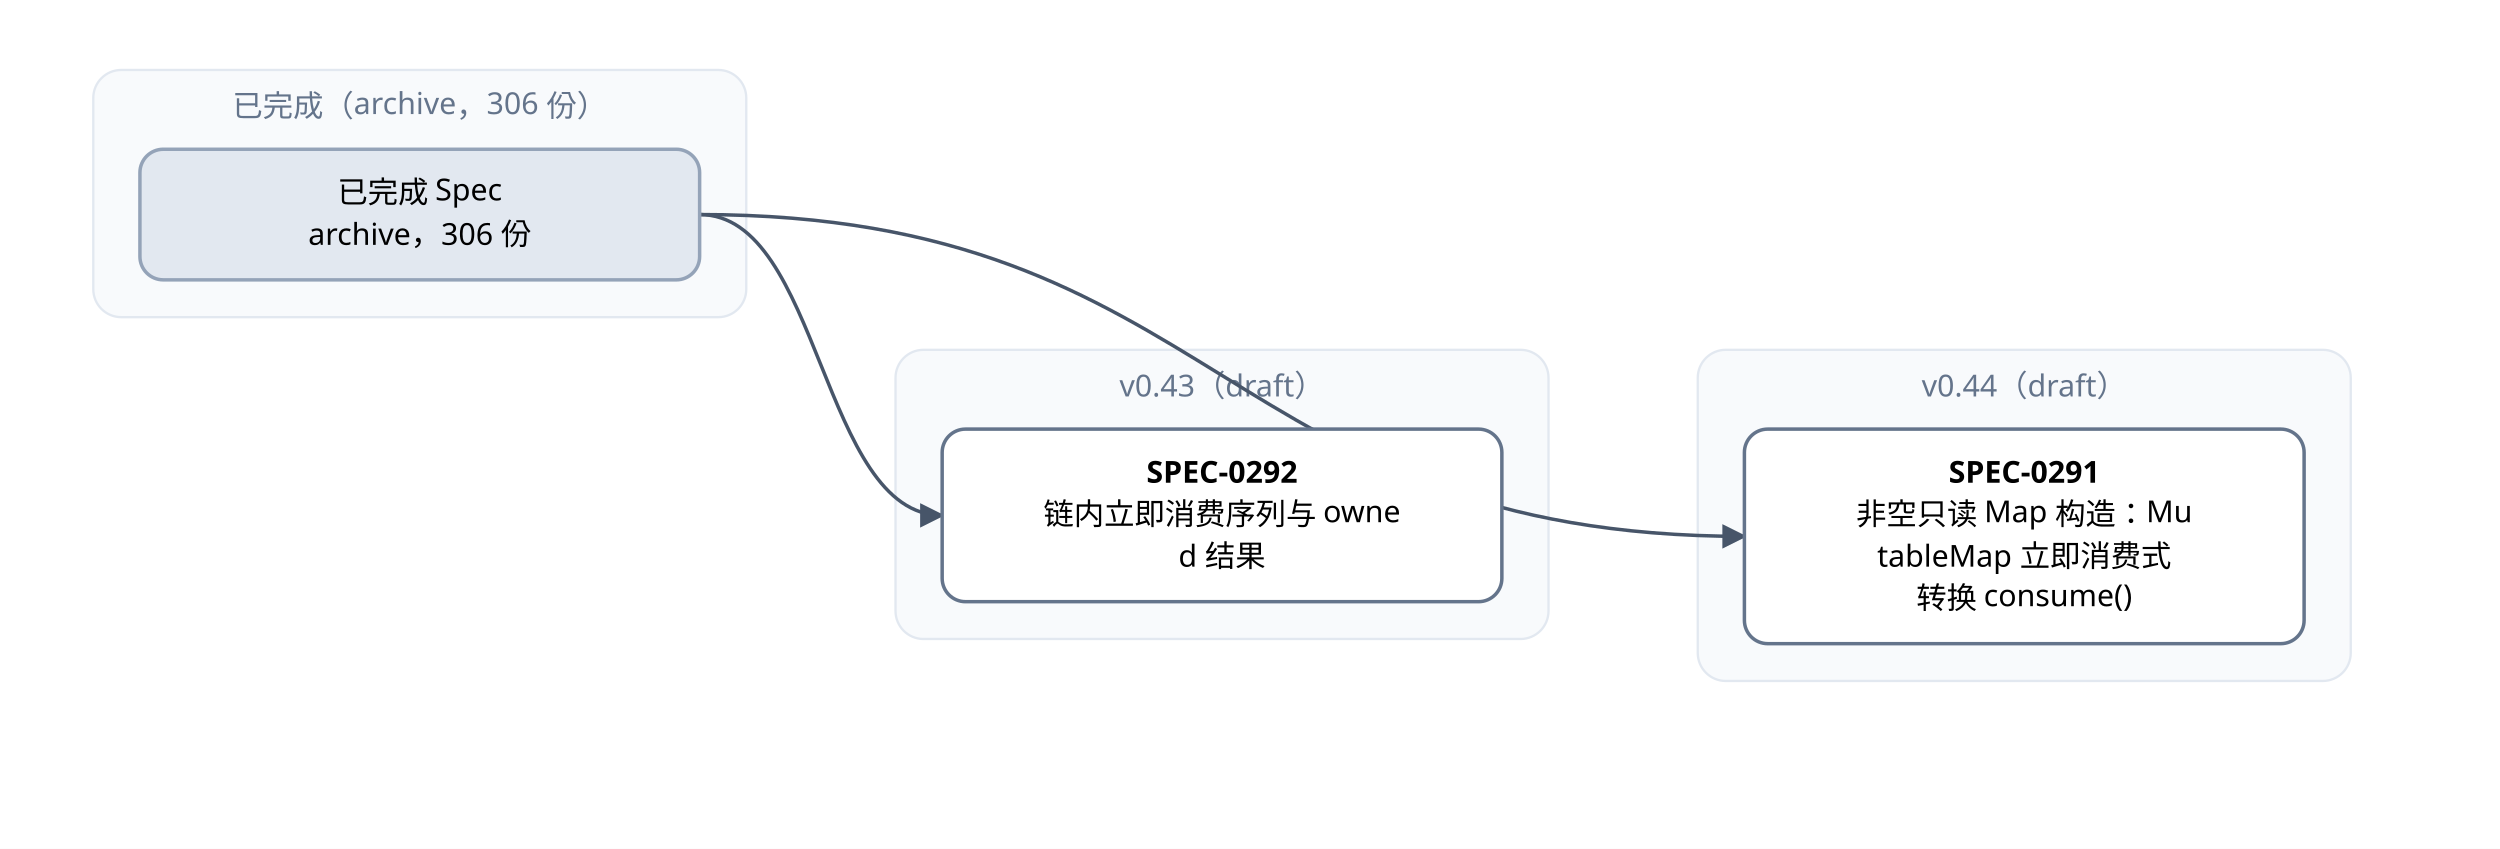
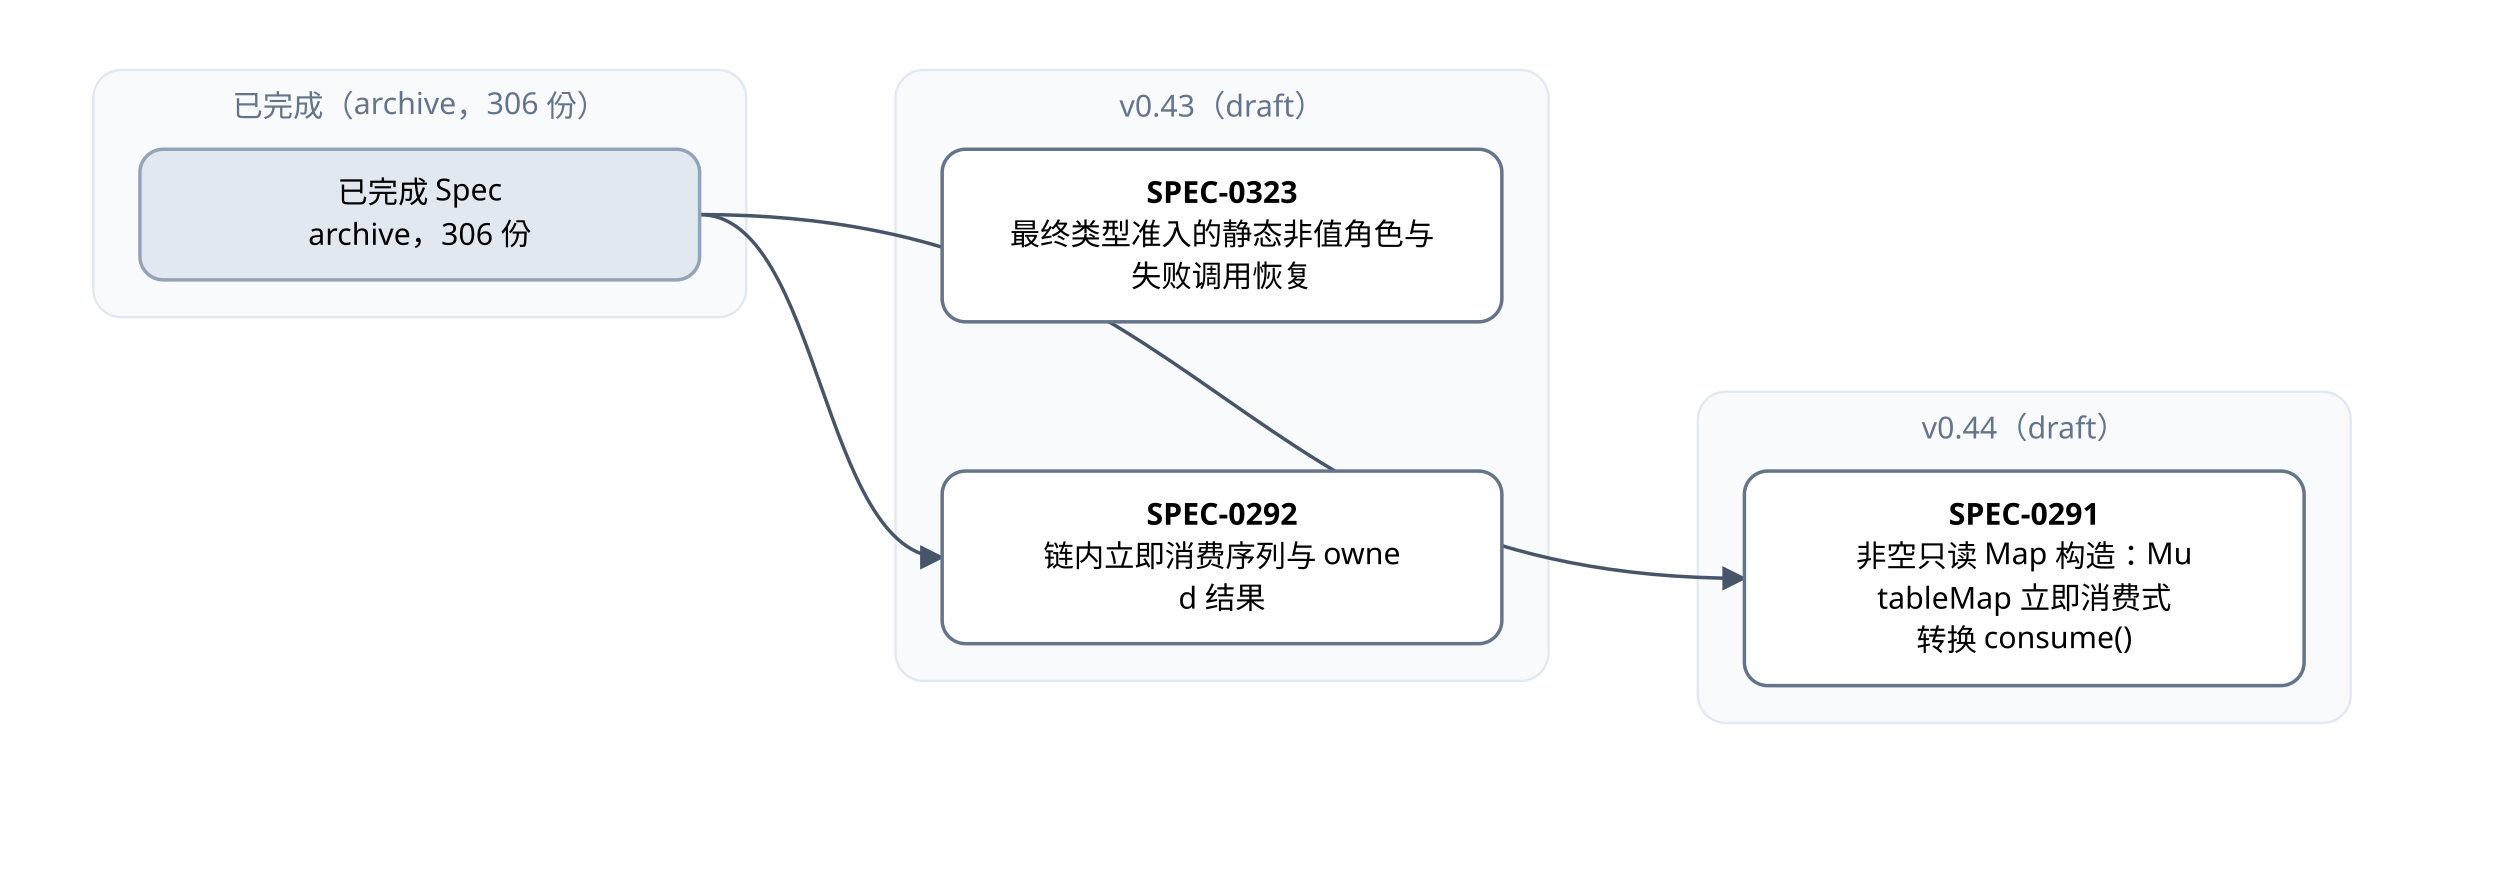
- <svg xmlns="http://www.w3.org/2000/svg" width="1072" height="364" viewBox="0 0 1072 364" font-family="PingFang SC, Microsoft YaHei, sans-serif">
+ <svg xmlns="http://www.w3.org/2000/svg" width="1072" height="382" viewBox="0 0 1072 382" font-family="PingFang SC, Microsoft YaHei, sans-serif">
  <defs>
    <marker id="arrow" viewBox="0 0 10 10" refX="9" refY="5" markerWidth="7" markerHeight="7" orient="auto-start-reverse">
      <path d="M0,0 L10,5 L0,10 z" fill="#475569" />
    </marker>
  </defs>
-   <rect width="1072" height="364" fill="#ffffff" />
+   <rect width="1072" height="382" fill="#ffffff" />
  <rect x="40" y="30" width="280" height="106" rx="12" fill="#f8fafc" stroke="#e2e8f0" />
  <text x="180" y="50" text-anchor="middle" font-size="13" fill="#64748b">已完成（archive，306 份）</text>
-   <rect x="384" y="150" width="280" height="124" rx="12" fill="#f8fafc" stroke="#e2e8f0" />
-   <text x="524" y="170" text-anchor="middle" font-size="13" fill="#64748b">v0.43（draft）</text>
-   <rect x="728" y="150" width="280" height="142" rx="12" fill="#f8fafc" stroke="#e2e8f0" />
-   <text x="868" y="170" text-anchor="middle" font-size="13" fill="#64748b">v0.44（draft）</text>
-   <path d="M 300 92 C 524 92, 524 230, 748 230" fill="none" stroke="#475569" stroke-width="1.5" marker-end="url(#arrow)" />
-   <path d="M 300 92 C 352 92, 352 221, 404 221" fill="none" stroke="#475569" stroke-width="1.5" marker-end="url(#arrow)" />
-   <rect x="748" y="184" width="240" height="92" rx="10" fill="#ffffff" stroke="#64748b" stroke-width="1.5" />
-   <text x="868" y="207" text-anchor="middle" font-size="13" font-weight="600">SPEC-0291</text>
-   <text x="868" y="225" text-anchor="middle" font-size="13">非空只读 Map 构造：Mu</text>
-   <text x="868" y="243" text-anchor="middle" font-size="13">tableMap 立即消费式</text>
-   <text x="868" y="261" text-anchor="middle" font-size="13">转换 consume()</text>
-   <rect x="404" y="184" width="240" height="74" rx="10" fill="#ffffff" stroke="#64748b" stroke-width="1.5" />
-   <text x="524" y="207" text-anchor="middle" font-size="13" font-weight="600">SPEC-0292</text>
-   <text x="524" y="225" text-anchor="middle" font-size="13">链内立即消费序列与 owne</text>
-   <text x="524" y="243" text-anchor="middle" font-size="13">d 结果</text>
+   <rect x="384" y="30" width="280" height="262" rx="12" fill="#f8fafc" stroke="#e2e8f0" />
+   <text x="524" y="50" text-anchor="middle" font-size="13" fill="#64748b">v0.43（draft）</text>
+   <rect x="728" y="168" width="280" height="142" rx="12" fill="#f8fafc" stroke="#e2e8f0" />
+   <text x="868" y="188" text-anchor="middle" font-size="13" fill="#64748b">v0.44（draft）</text>
+   <path d="M 300 92 C 524 92, 524 248, 748 248" fill="none" stroke="#475569" stroke-width="1.5" marker-end="url(#arrow)" />
+   <path d="M 300 92 C 352 92, 352 239, 404 239" fill="none" stroke="#475569" stroke-width="1.5" marker-end="url(#arrow)" />
+   <rect x="748" y="202" width="240" height="92" rx="10" fill="#ffffff" stroke="#64748b" stroke-width="1.5" />
+   <text x="868" y="225" text-anchor="middle" font-size="13" font-weight="600">SPEC-0291</text>
+   <text x="868" y="243" text-anchor="middle" font-size="13">非空只读 Map 构造：Mu</text>
+   <text x="868" y="261" text-anchor="middle" font-size="13">tableMap 立即消费式</text>
+   <text x="868" y="279" text-anchor="middle" font-size="13">转换 consume()</text>
+   <rect x="404" y="202" width="240" height="74" rx="10" fill="#ffffff" stroke="#64748b" stroke-width="1.5" />
+   <text x="524" y="225" text-anchor="middle" font-size="13" font-weight="600">SPEC-0292</text>
+   <text x="524" y="243" text-anchor="middle" font-size="13">链内立即消费序列与 owne</text>
+   <text x="524" y="261" text-anchor="middle" font-size="13">d 结果</text>
+   <rect x="404" y="64" width="240" height="74" rx="10" fill="#ffffff" stroke="#64748b" stroke-width="1.5" />
+   <text x="524" y="87" text-anchor="middle" font-size="13" font-weight="600">SPEC-0323</text>
+   <text x="524" y="105" text-anchor="middle" font-size="13">最终类型准入的静态非值角色与</text>
+   <text x="524" y="123" text-anchor="middle" font-size="13">失败调用恢复</text>
  <rect x="60" y="64" width="240" height="56" rx="10" fill="#e2e8f0" stroke="#94a3b8" stroke-width="1.5" />
  <text x="180" y="87" text-anchor="middle" font-size="13">已完成 Spec</text>
  <text x="180" y="105" text-anchor="middle" font-size="13">archive，306 份</text>
</svg>
